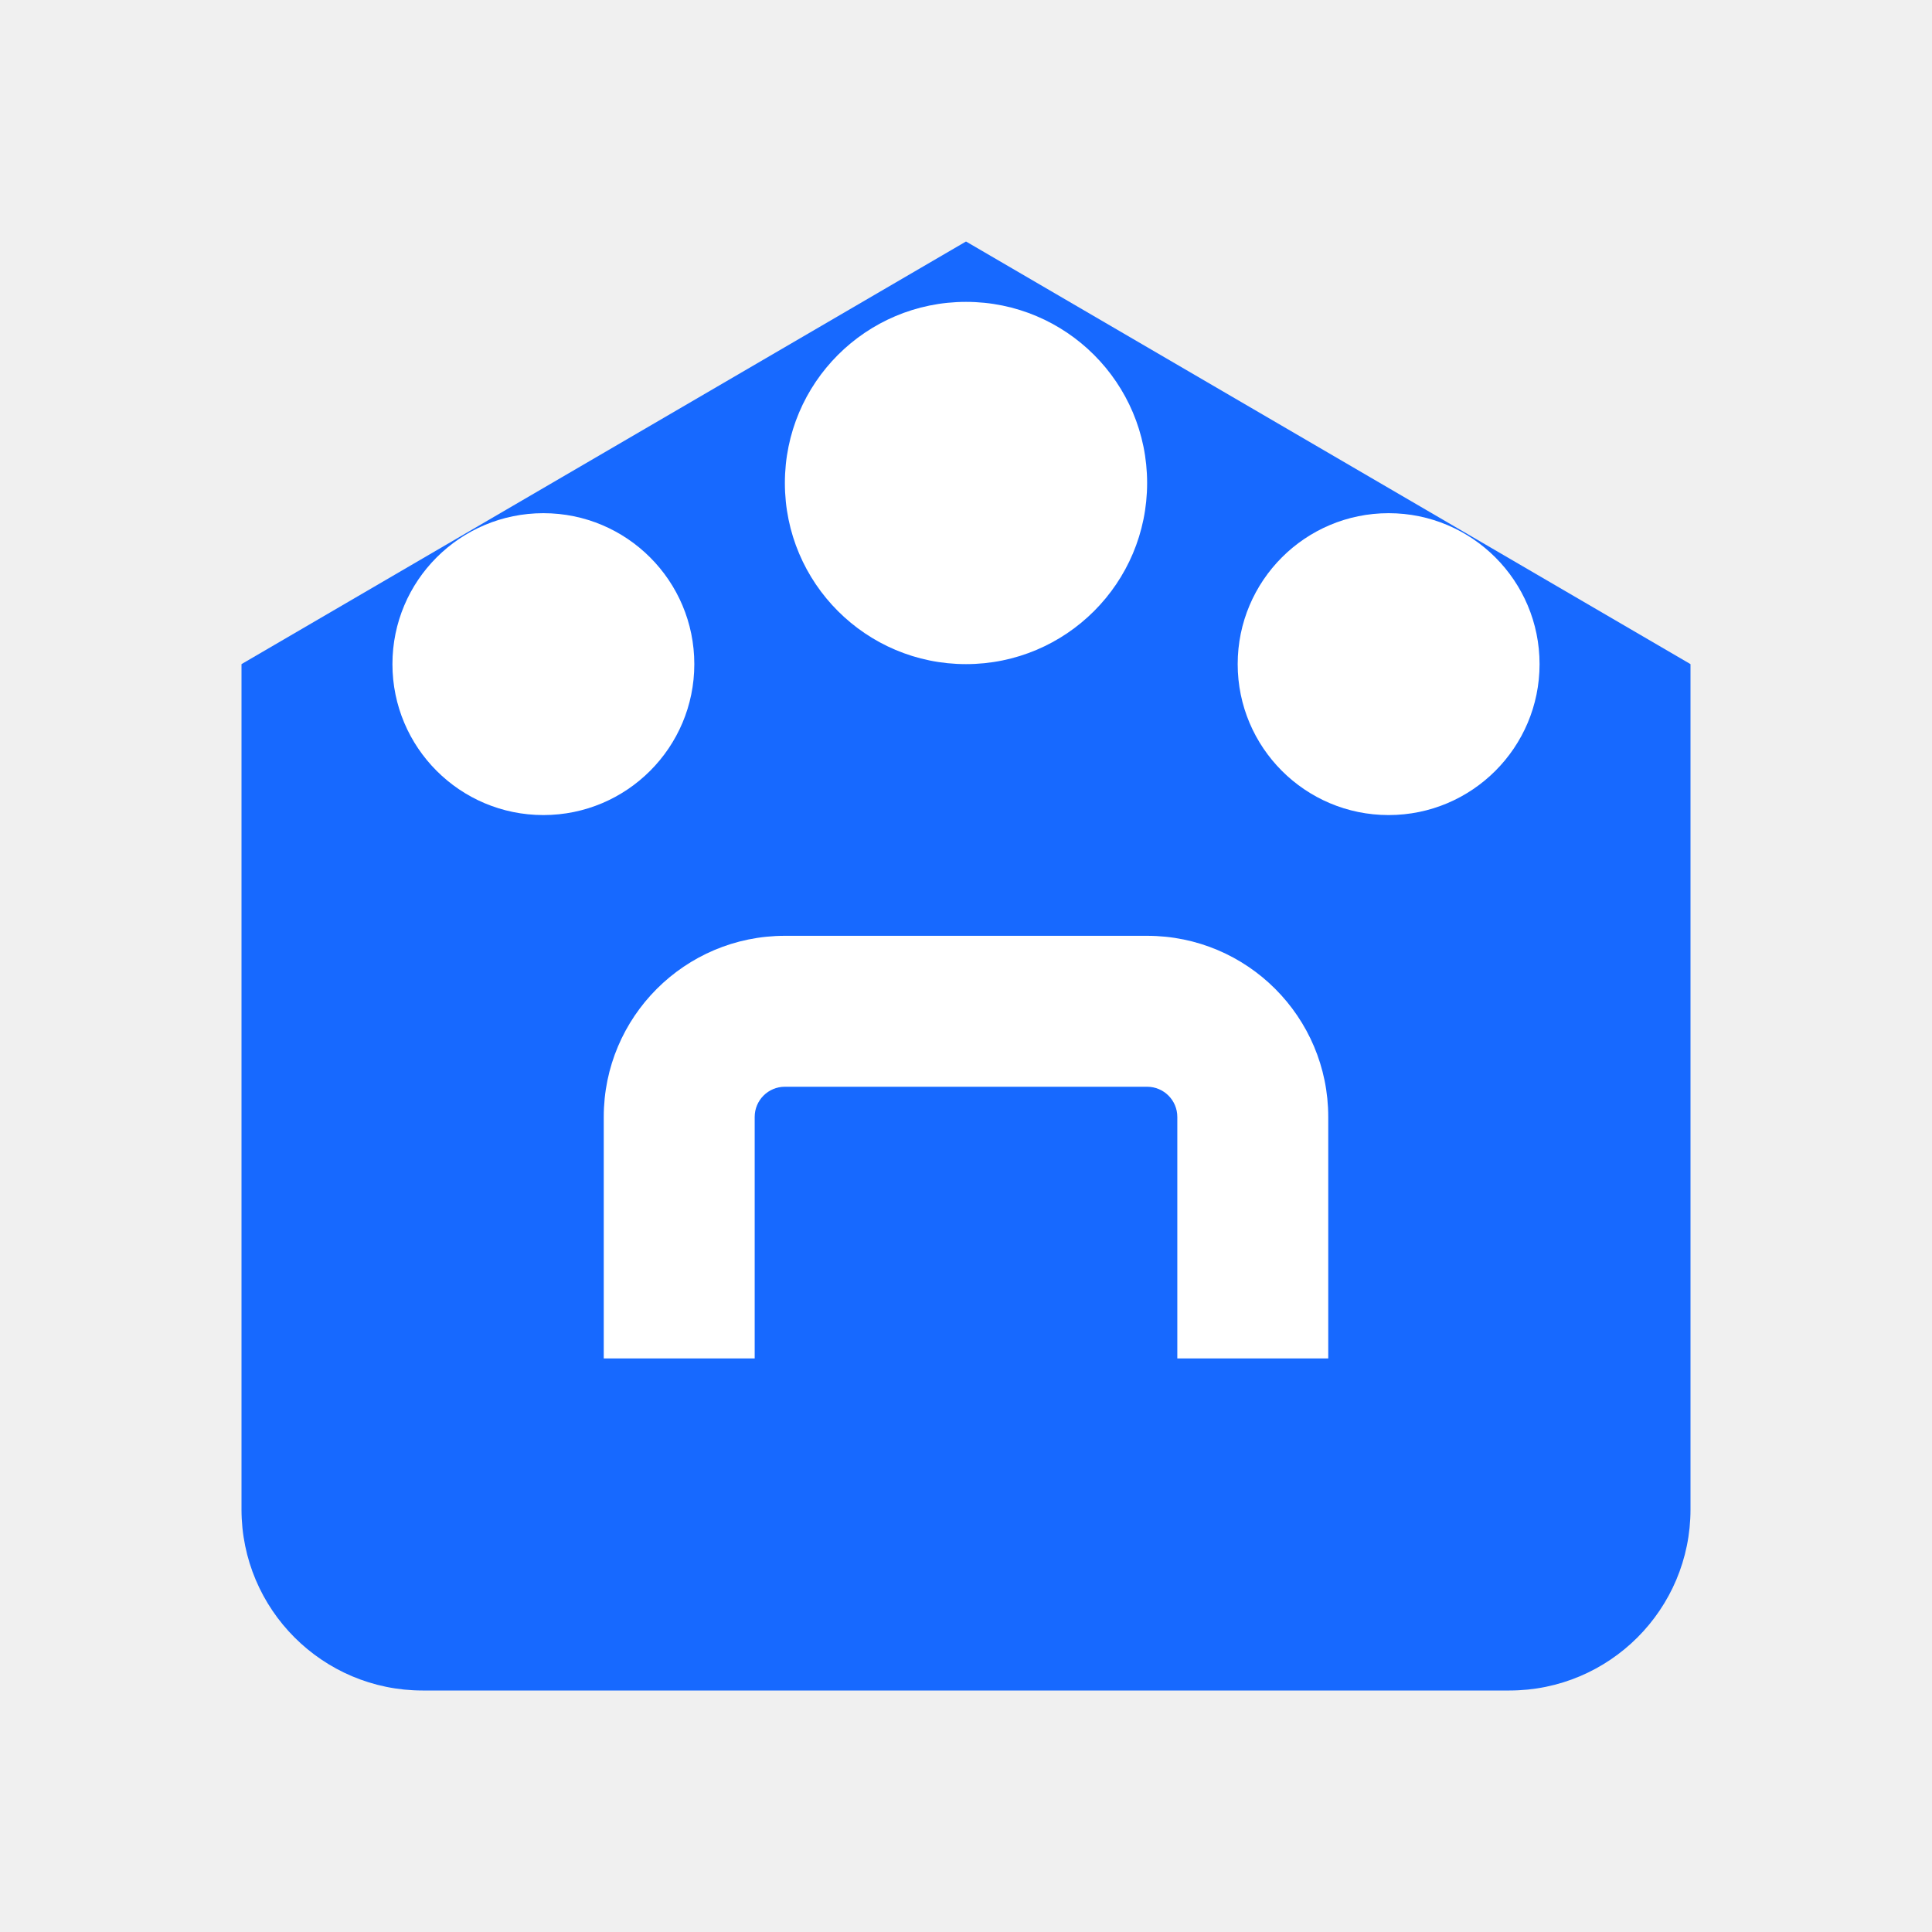
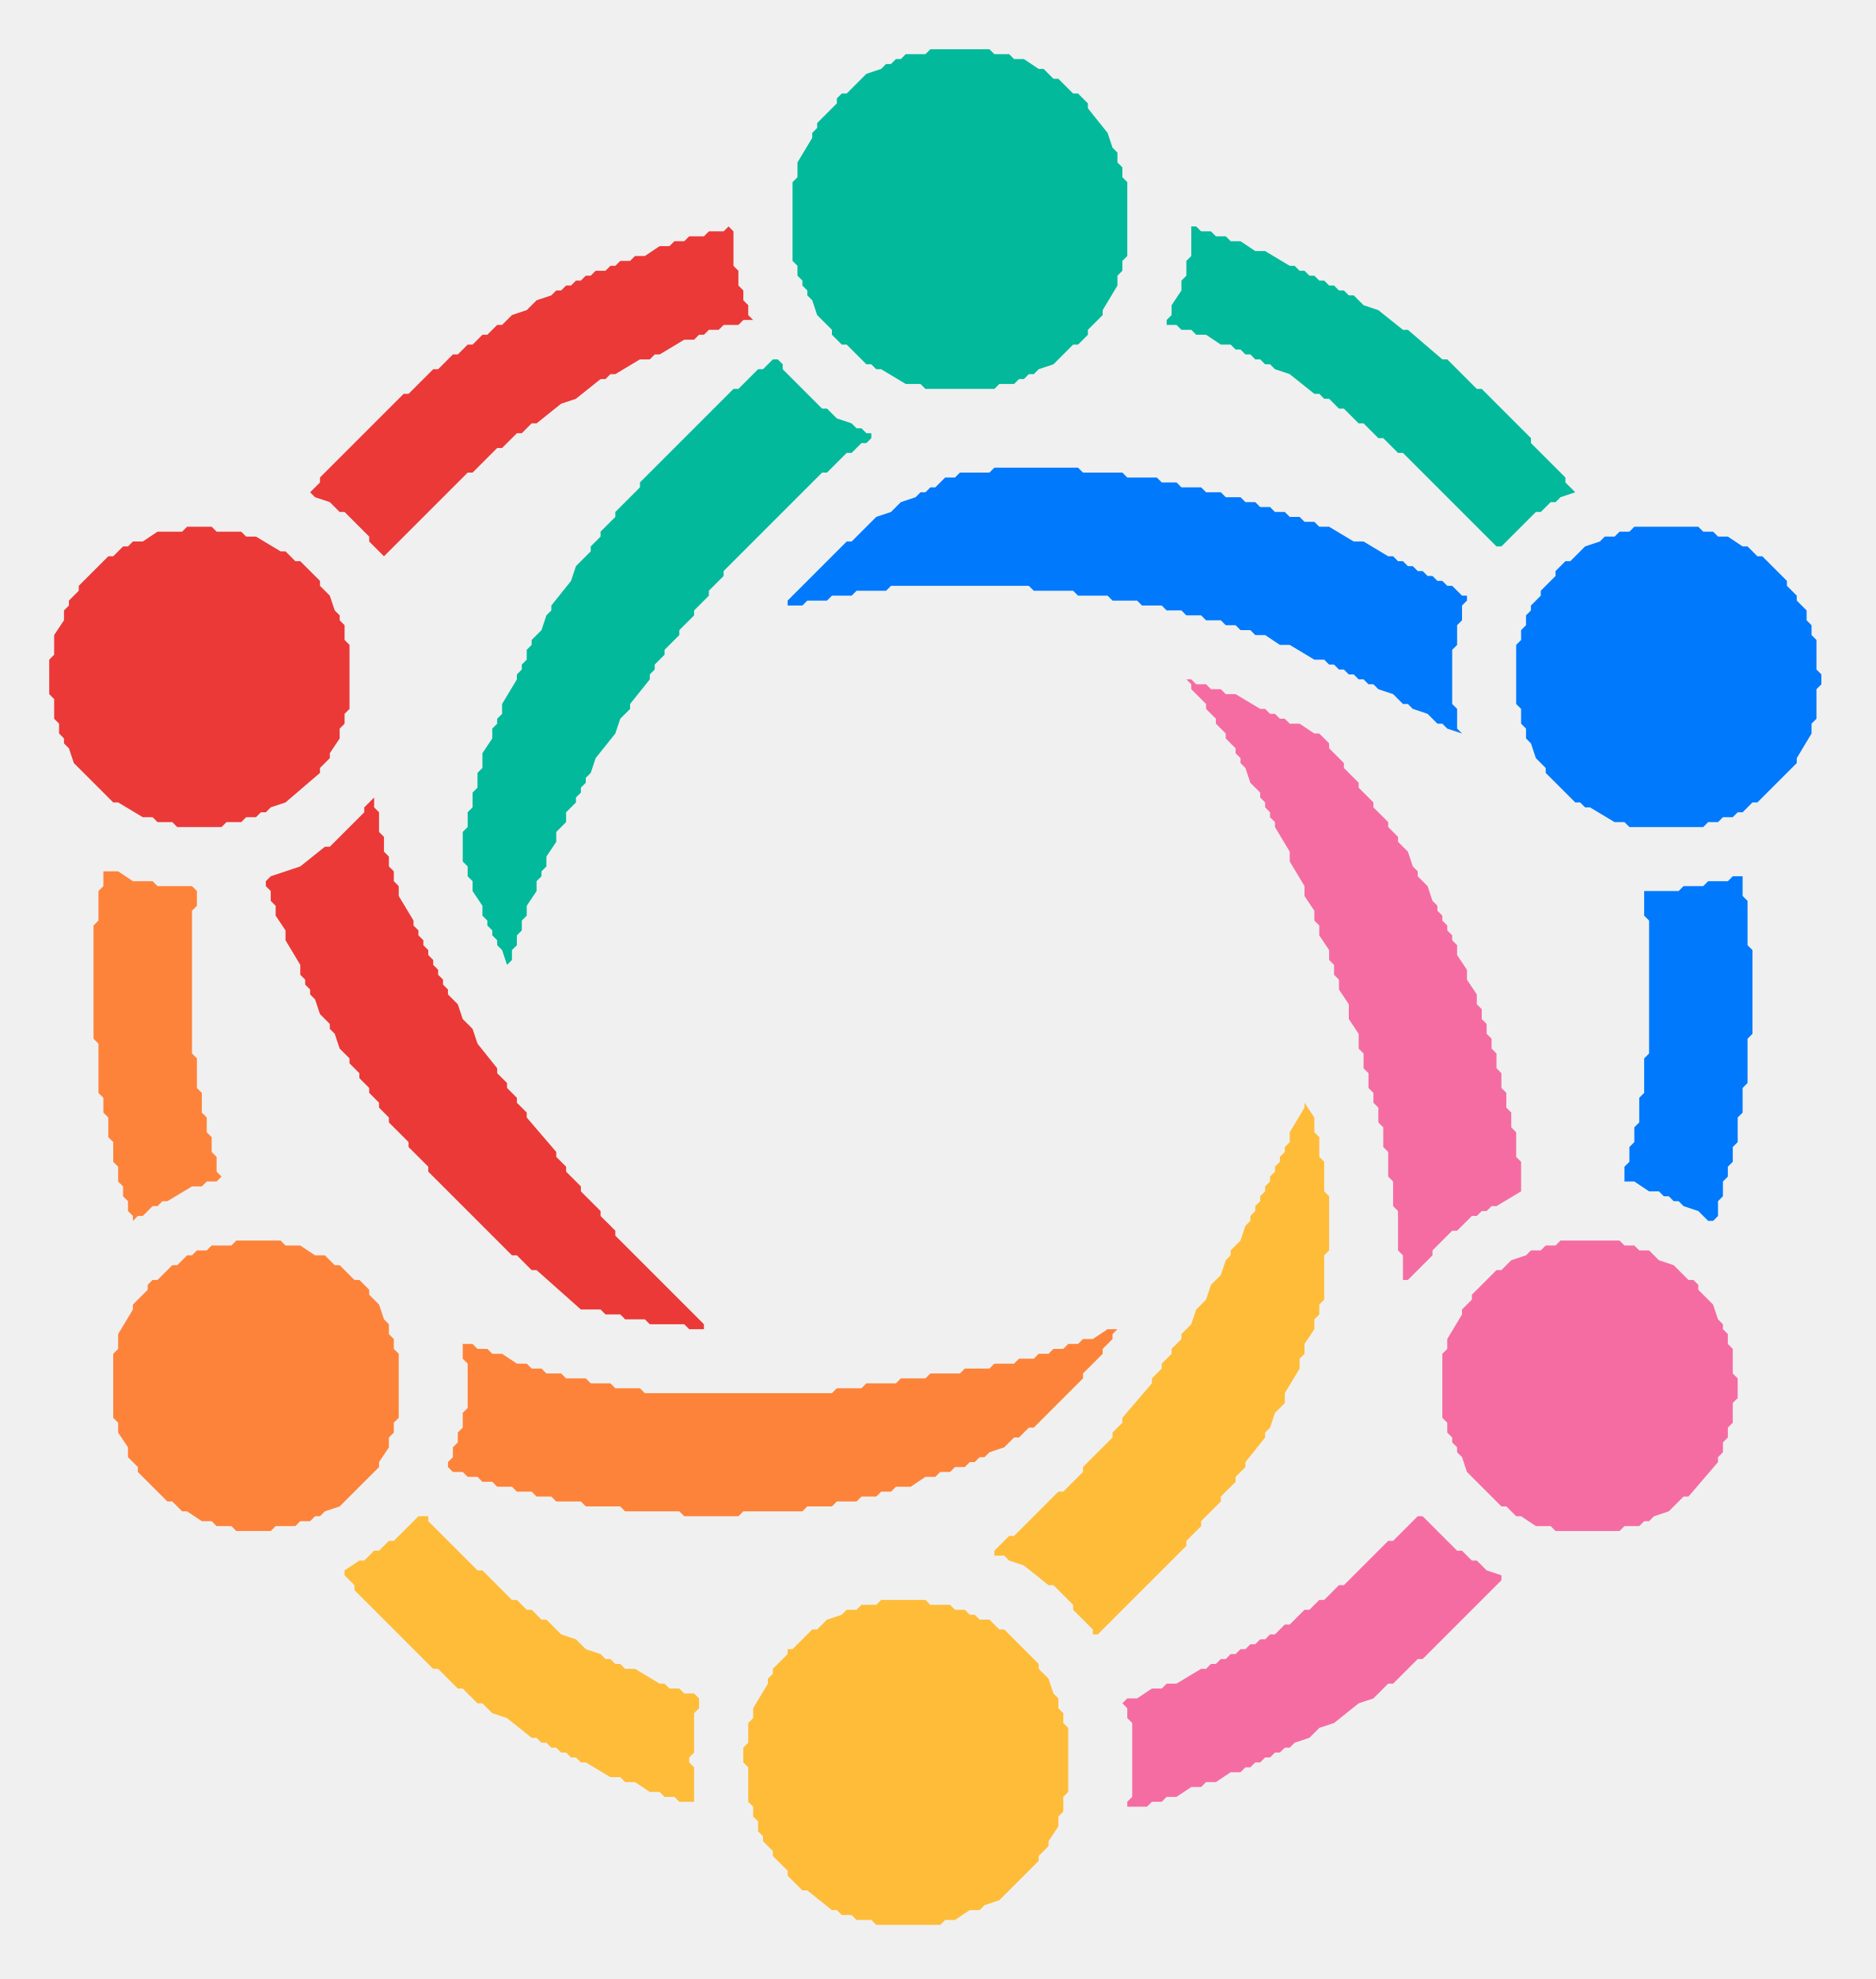
- <svg xmlns="http://www.w3.org/2000/svg" viewBox="0 0 64 64">
-   <path fill="#1769ff" d="M8 22 32 8l24 14v28a6 6 0 0 1-6 6H14a6 6 0 0 1-6-6V22Z" />
-   <path fill="#fff" d="M20 45v-8a6 6 0 0 1 6-6h12a6 6 0 0 1 6 6v8h-5v-8a1 1 0 0 0-1-1H26a1 1 0 0 0-1 1v8Zm12-23a6 6 0 1 1 0-12 6 6 0 0 1 0 12Zm-14 5a5 5 0 1 1 0-10 5 5 0 0 1 0 10Zm28 0a5 5 0 1 1 0-10 5 5 0 0 1 0 10Z" />
+ <svg xmlns="http://www.w3.org/2000/svg" width="381" height="402" viewBox="0 0 381 402">
+   <path id="green" d="M 158.00,73.00 L 157.00,73.00 L 155.00,75.00 L 154.00,75.00 L 150.00,79.00 L 149.00,79.00 L 130.00,98.00 L 130.00,99.00 L 125.00,104.00 L 125.00,105.00 L 122.00,108.00 L 122.00,109.00 L 120.00,111.00 L 120.00,112.00 L 117.00,115.00 L 116.00,118.00 L 112.00,123.00 L 112.00,124.00 L 111.00,125.00 L 110.00,128.00 L 108.00,130.00 L 108.00,131.00 L 107.00,132.00 L 107.00,134.00 L 106.00,135.00 L 106.00,136.00 L 105.00,137.00 L 105.00,138.00 L 102.00,143.00 L 102.00,145.00 L 101.00,146.00 L 101.00,147.00 L 100.00,148.00 L 100.00,150.00 L 98.00,153.00 L 98.00,156.00 L 97.00,157.00 L 97.00,160.00 L 96.00,161.00 L 96.00,164.00 L 95.00,165.00 L 95.00,168.00 L 94.00,169.00 L 94.00,175.00 L 95.00,176.00 L 95.00,178.00 L 96.00,179.00 L 96.00,181.00 L 98.00,184.00 L 98.00,186.00 L 99.00,187.00 L 99.00,188.00 L 100.00,189.00 L 100.00,190.00 L 101.00,191.00 L 101.00,192.00 L 102.00,193.00 L 103.00,196.00 L 104.00,195.00 L 104.00,193.00 L 105.00,192.00 L 105.00,190.00 L 106.00,189.00 L 106.00,187.00 L 107.00,186.00 L 107.00,184.00 L 109.00,181.00 L 109.00,179.00 L 110.00,178.00 L 110.00,177.00 L 111.00,176.00 L 111.00,174.00 L 113.00,171.00 L 113.00,169.00 L 115.00,167.00 L 115.00,165.00 L 117.00,163.00 L 117.00,162.00 L 118.00,161.00 L 118.00,160.00 L 119.00,159.00 L 119.00,158.00 L 120.00,157.00 L 121.00,154.00 L 125.00,149.00 L 126.00,146.00 L 128.00,144.00 L 128.00,143.00 L 132.00,138.00 L 132.00,137.00 L 133.00,136.00 L 133.00,135.00 L 135.00,133.00 L 135.00,132.00 L 138.00,129.00 L 138.00,128.00 L 141.00,125.00 L 141.00,124.00 L 144.00,121.00 L 144.00,120.00 L 147.00,117.00 L 147.00,116.00 L 167.00,96.00 L 168.00,96.00 L 172.00,92.00 L 173.00,92.00 L 175.00,90.00 L 176.00,90.00 L 177.00,89.00 L 177.00,88.00 L 176.00,88.00 L 175.00,87.00 L 174.00,87.00 L 173.00,86.00 L 170.00,85.00 L 168.00,83.00 L 167.00,83.00 L 159.00,75.00 L 159.00,74.00 Z M 242.00,46.00 L 242.00,52.00 L 241.00,53.00 L 241.00,56.00 L 240.00,57.00 L 240.00,59.00 L 238.00,62.00 L 238.00,64.00 L 237.00,65.00 L 237.00,66.00 L 239.00,66.00 L 240.00,67.00 L 242.00,67.00 L 243.00,68.00 L 245.00,68.00 L 248.00,70.00 L 250.00,70.00 L 251.00,71.00 L 252.00,71.00 L 253.00,72.00 L 254.00,72.00 L 255.00,73.00 L 256.00,73.00 L 257.00,74.00 L 258.00,74.00 L 259.00,75.00 L 262.00,76.00 L 267.00,80.00 L 268.00,80.00 L 269.00,81.00 L 270.00,81.00 L 272.00,83.00 L 273.00,83.00 L 276.00,86.00 L 277.00,86.00 L 280.00,89.00 L 281.00,89.00 L 284.00,92.00 L 285.00,92.00 L 304.00,111.00 L 305.00,111.00 L 312.00,104.00 L 313.00,104.00 L 315.00,102.00 L 316.00,102.00 L 317.00,101.00 L 320.00,100.00 L 318.00,98.00 L 318.00,97.00 L 311.00,90.00 L 311.00,89.00 L 301.00,79.00 L 300.00,79.00 L 294.00,73.00 L 293.00,73.00 L 286.00,67.00 L 285.00,67.00 L 280.00,63.00 L 277.00,62.00 L 275.00,60.00 L 274.00,60.00 L 273.00,59.00 L 272.00,59.00 L 271.00,58.00 L 270.00,58.00 L 269.00,57.00 L 268.00,57.00 L 267.00,56.00 L 266.00,56.00 L 265.00,55.00 L 264.00,55.00 L 263.00,54.00 L 262.00,54.00 L 257.00,51.00 L 255.00,51.00 L 252.00,49.00 L 250.00,49.00 L 249.00,48.00 L 247.00,48.00 L 246.00,47.00 L 244.00,47.00 L 243.00,46.00 Z M 184.00,11.00 L 183.00,12.00 L 182.00,12.00 L 181.00,13.00 L 180.00,13.00 L 179.00,14.00 L 176.00,15.00 L 172.00,19.00 L 171.00,19.00 L 170.00,20.00 L 170.00,21.00 L 166.00,25.00 L 166.00,26.00 L 165.00,27.00 L 165.00,28.00 L 162.00,33.00 L 162.00,36.00 L 161.00,37.00 L 161.00,53.00 L 162.00,54.00 L 162.00,56.00 L 163.00,57.00 L 163.00,58.00 L 164.00,59.00 L 164.00,60.00 L 165.00,61.00 L 166.00,64.00 L 169.00,67.00 L 169.00,68.00 L 171.00,70.00 L 172.00,70.00 L 176.00,74.00 L 177.00,74.00 L 178.00,75.00 L 179.00,75.00 L 184.00,78.00 L 187.00,78.00 L 188.00,79.00 L 202.00,79.00 L 203.00,78.00 L 206.00,78.00 L 207.00,77.00 L 208.00,77.00 L 209.00,76.00 L 210.00,76.00 L 211.00,75.00 L 214.00,74.00 L 218.00,70.00 L 219.00,70.00 L 221.00,68.00 L 221.00,67.00 L 224.00,64.00 L 224.00,63.00 L 227.00,58.00 L 227.00,56.00 L 228.00,55.00 L 228.00,53.00 L 229.00,52.00 L 229.00,37.00 L 228.00,36.00 L 228.00,34.00 L 227.00,33.00 L 227.00,31.00 L 226.00,30.00 L 225.00,27.00 L 221.00,22.00 L 221.00,21.00 L 219.00,19.00 L 218.00,19.00 L 215.00,16.00 L 214.00,16.00 L 212.00,14.00 L 211.00,14.00 L 208.00,12.00 L 206.00,12.00 L 205.00,11.00 L 202.00,11.00 L 201.00,10.00 L 189.00,10.00 L 188.00,11.00 Z" fill="#02BA9B" fill-rule="evenodd" />
+   <path id="blue" d="M 354.00,178.00 L 352.00,178.00 L 351.00,179.00 L 347.00,179.00 L 346.00,180.00 L 342.00,180.00 L 341.00,181.00 L 334.00,181.00 L 334.00,186.00 L 335.00,187.00 L 335.00,214.00 L 334.00,215.00 L 334.00,222.00 L 333.00,223.00 L 333.00,228.00 L 332.00,229.00 L 332.00,232.00 L 331.00,233.00 L 331.00,236.00 L 330.00,237.00 L 330.00,240.00 L 332.00,240.00 L 335.00,242.00 L 337.00,242.00 L 338.00,243.00 L 339.00,243.00 L 340.00,244.00 L 341.00,244.00 L 342.00,245.00 L 345.00,246.00 L 347.00,248.00 L 348.00,248.00 L 349.00,247.00 L 349.00,244.00 L 350.00,243.00 L 350.00,240.00 L 351.00,239.00 L 351.00,237.00 L 352.00,236.00 L 352.00,233.00 L 353.00,232.00 L 353.00,227.00 L 354.00,226.00 L 354.00,221.00 L 355.00,220.00 L 355.00,211.00 L 356.00,210.00 L 356.00,193.00 L 355.00,192.00 L 355.00,183.00 L 354.00,182.00 Z M 332.00,107.00 L 331.00,108.00 L 329.00,108.00 L 328.00,109.00 L 326.00,109.00 L 325.00,110.00 L 322.00,111.00 L 319.00,114.00 L 318.00,114.00 L 316.00,116.00 L 316.00,117.00 L 313.00,120.00 L 313.00,121.00 L 311.00,123.00 L 311.00,124.00 L 310.00,125.00 L 310.00,127.00 L 309.00,128.00 L 309.00,130.00 L 308.00,131.00 L 308.00,143.00 L 309.00,144.00 L 309.00,147.00 L 310.00,148.00 L 310.00,150.00 L 311.00,151.00 L 312.00,154.00 L 314.00,156.00 L 314.00,157.00 L 320.00,163.00 L 321.00,163.00 L 322.00,164.00 L 323.00,164.00 L 328.00,167.00 L 330.00,167.00 L 331.00,168.00 L 346.00,168.00 L 347.00,167.00 L 349.00,167.00 L 350.00,166.00 L 352.00,166.00 L 353.00,165.00 L 354.00,165.00 L 356.00,163.00 L 357.00,163.00 L 365.00,155.00 L 365.00,154.00 L 368.00,149.00 L 368.00,147.00 L 369.00,146.00 L 369.00,140.00 L 370.00,139.00 L 370.00,137.00 L 369.00,136.00 L 369.00,130.00 L 368.00,129.00 L 368.00,127.00 L 367.00,126.00 L 367.00,124.00 L 365.00,122.00 L 365.00,121.00 L 363.00,119.00 L 363.00,118.00 L 358.00,113.00 L 357.00,113.00 L 355.00,111.00 L 354.00,111.00 L 351.00,109.00 L 349.00,109.00 L 348.00,108.00 L 346.00,108.00 L 345.00,107.00 Z M 160.00,122.00 L 160.00,123.00 L 163.00,123.00 L 164.00,122.00 L 168.00,122.00 L 169.00,121.00 L 173.00,121.00 L 174.00,120.00 L 180.00,120.00 L 181.00,119.00 L 209.00,119.00 L 210.00,120.00 L 218.00,120.00 L 219.00,121.00 L 225.00,121.00 L 226.00,122.00 L 231.00,122.00 L 232.00,123.00 L 236.00,123.00 L 237.00,124.00 L 240.00,124.00 L 241.00,125.00 L 244.00,125.00 L 245.00,126.00 L 248.00,126.00 L 249.00,127.00 L 251.00,127.00 L 252.00,128.00 L 254.00,128.00 L 255.00,129.00 L 257.00,129.00 L 260.00,131.00 L 262.00,131.00 L 267.00,134.00 L 269.00,134.00 L 270.00,135.00 L 271.00,135.00 L 272.00,136.00 L 273.00,136.00 L 274.00,137.00 L 275.00,137.00 L 276.00,138.00 L 277.00,138.00 L 278.00,139.00 L 279.00,139.00 L 280.00,140.00 L 283.00,141.00 L 285.00,143.00 L 286.00,143.00 L 287.00,144.00 L 290.00,145.00 L 292.00,147.00 L 293.00,147.00 L 294.00,148.00 L 297.00,149.00 L 296.00,148.00 L 296.00,144.00 L 295.00,143.00 L 295.00,132.00 L 296.00,131.00 L 296.00,127.00 L 297.00,126.00 L 297.00,123.00 L 298.00,122.00 L 298.00,121.00 L 297.00,121.00 L 295.00,119.00 L 294.00,119.00 L 293.00,118.00 L 292.00,118.00 L 291.00,117.00 L 290.00,117.00 L 289.00,116.00 L 288.00,116.00 L 287.00,115.00 L 286.00,115.00 L 285.00,114.00 L 284.00,114.00 L 283.00,113.00 L 282.00,113.00 L 277.00,110.00 L 275.00,110.00 L 270.00,107.00 L 268.00,107.00 L 267.00,106.00 L 265.00,106.00 L 264.00,105.00 L 262.00,105.00 L 261.00,104.00 L 259.00,104.00 L 258.00,103.00 L 256.00,103.00 L 255.00,102.00 L 253.00,102.00 L 252.00,101.00 L 249.00,101.00 L 248.00,100.00 L 245.00,100.00 L 244.00,99.00 L 240.00,99.00 L 239.00,98.00 L 236.00,98.00 L 235.00,97.00 L 229.00,97.00 L 228.00,96.00 L 220.00,96.00 L 219.00,95.00 L 202.00,95.00 L 201.00,96.00 L 195.00,96.00 L 194.00,97.00 L 192.00,97.00 L 190.00,99.00 L 189.00,99.00 L 188.00,100.00 L 187.00,100.00 L 186.00,101.00 L 183.00,102.00 L 181.00,104.00 L 178.00,105.00 L 173.00,110.00 L 172.00,110.00 Z" fill="#0179FC" fill-rule="evenodd" />
+   <path id="pink" d="M 305.00,320.00 L 302.00,319.00 L 300.00,317.00 L 299.00,317.00 L 297.00,315.00 L 296.00,315.00 L 289.00,308.00 L 288.00,308.00 L 283.00,313.00 L 282.00,313.00 L 273.00,322.00 L 272.00,322.00 L 269.00,325.00 L 268.00,325.00 L 266.00,327.00 L 265.00,327.00 L 262.00,330.00 L 261.00,330.00 L 259.00,332.00 L 258.00,332.00 L 257.00,333.00 L 256.00,333.00 L 255.00,334.00 L 254.00,334.00 L 253.00,335.00 L 252.00,335.00 L 251.00,336.00 L 250.00,336.00 L 249.00,337.00 L 248.00,337.00 L 247.00,338.00 L 246.00,338.00 L 245.00,339.00 L 244.00,339.00 L 239.00,342.00 L 237.00,342.00 L 236.00,343.00 L 234.00,343.00 L 231.00,345.00 L 229.00,345.00 L 228.00,346.00 L 229.00,347.00 L 229.00,349.00 L 230.00,350.00 L 230.00,365.00 L 229.00,366.00 L 229.00,367.00 L 233.00,367.00 L 234.00,366.00 L 236.00,366.00 L 237.00,365.00 L 239.00,365.00 L 242.00,363.00 L 244.00,363.00 L 245.00,362.00 L 247.00,362.00 L 250.00,360.00 L 252.00,360.00 L 253.00,359.00 L 254.00,359.00 L 255.00,358.00 L 256.00,358.00 L 257.00,357.00 L 258.00,357.00 L 259.00,356.00 L 260.00,356.00 L 261.00,355.00 L 262.00,355.00 L 263.00,354.00 L 266.00,353.00 L 268.00,351.00 L 271.00,350.00 L 276.00,346.00 L 279.00,345.00 L 282.00,342.00 L 283.00,342.00 L 288.00,337.00 L 289.00,337.00 L 305.00,321.00 Z M 317.00,252.00 L 316.00,253.00 L 314.00,253.00 L 313.00,254.00 L 311.00,254.00 L 310.00,255.00 L 307.00,256.00 L 305.00,258.00 L 304.00,258.00 L 299.00,263.00 L 299.00,264.00 L 297.00,266.00 L 297.00,267.00 L 294.00,272.00 L 294.00,274.00 L 293.00,275.00 L 293.00,288.00 L 294.00,289.00 L 294.00,291.00 L 295.00,292.00 L 295.00,293.00 L 296.00,294.00 L 296.00,295.00 L 297.00,296.00 L 298.00,299.00 L 305.00,306.00 L 306.00,306.00 L 308.00,308.00 L 309.00,308.00 L 312.00,310.00 L 315.00,310.00 L 316.00,311.00 L 329.00,311.00 L 330.00,310.00 L 333.00,310.00 L 334.00,309.00 L 335.00,309.00 L 336.00,308.00 L 339.00,307.00 L 342.00,304.00 L 343.00,304.00 L 349.00,297.00 L 349.00,296.00 L 350.00,295.00 L 350.00,293.00 L 351.00,292.00 L 351.00,290.00 L 352.00,289.00 L 352.00,285.00 L 353.00,284.00 L 353.00,280.00 L 352.00,279.00 L 352.00,274.00 L 351.00,273.00 L 351.00,271.00 L 350.00,270.00 L 350.00,269.00 L 349.00,268.00 L 348.00,265.00 L 345.00,262.00 L 345.00,261.00 L 344.00,260.00 L 343.00,260.00 L 340.00,257.00 L 337.00,256.00 L 335.00,254.00 L 333.00,254.00 L 332.00,253.00 L 330.00,253.00 L 329.00,252.00 Z M 241.00,138.00 L 242.00,139.00 L 242.00,140.00 L 245.00,143.00 L 245.00,144.00 L 247.00,146.00 L 247.00,147.00 L 249.00,149.00 L 249.00,150.00 L 251.00,152.00 L 251.00,153.00 L 252.00,154.00 L 252.00,155.00 L 253.00,156.00 L 254.00,159.00 L 256.00,161.00 L 256.00,162.00 L 257.00,163.00 L 257.00,164.00 L 258.00,165.00 L 258.00,166.00 L 259.00,167.00 L 259.00,168.00 L 262.00,173.00 L 262.00,175.00 L 265.00,180.00 L 265.00,182.00 L 267.00,185.00 L 267.00,187.00 L 268.00,188.00 L 268.00,190.00 L 270.00,193.00 L 270.00,195.00 L 271.00,196.00 L 271.00,198.00 L 272.00,199.00 L 272.00,201.00 L 274.00,204.00 L 274.00,207.00 L 276.00,210.00 L 276.00,213.00 L 277.00,214.00 L 277.00,217.00 L 278.00,218.00 L 278.00,221.00 L 279.00,222.00 L 279.00,224.00 L 280.00,225.00 L 280.00,228.00 L 281.00,229.00 L 281.00,233.00 L 282.00,234.00 L 282.00,239.00 L 283.00,240.00 L 283.00,245.00 L 284.00,246.00 L 284.00,254.00 L 285.00,255.00 L 285.00,260.00 L 286.00,260.00 L 291.00,255.00 L 291.00,254.00 L 295.00,250.00 L 296.00,250.00 L 299.00,247.00 L 300.00,247.00 L 301.00,246.00 L 302.00,246.00 L 303.00,245.00 L 304.00,245.00 L 309.00,242.00 L 309.00,236.00 L 308.00,235.00 L 308.00,230.00 L 307.00,229.00 L 307.00,226.00 L 306.00,225.00 L 306.00,222.00 L 305.00,221.00 L 305.00,218.00 L 304.00,217.00 L 304.00,214.00 L 303.00,213.00 L 303.00,211.00 L 302.00,210.00 L 302.00,208.00 L 301.00,207.00 L 301.00,205.00 L 300.00,204.00 L 300.00,202.00 L 298.00,199.00 L 298.00,197.00 L 296.00,194.00 L 296.00,192.00 L 295.00,191.00 L 295.00,190.00 L 294.00,189.00 L 294.00,188.00 L 293.00,187.00 L 293.00,186.00 L 292.00,185.00 L 292.00,184.00 L 291.00,183.00 L 290.00,180.00 L 288.00,178.00 L 288.00,177.00 L 287.00,176.00 L 286.00,173.00 L 284.00,171.00 L 284.00,170.00 L 282.00,168.00 L 282.00,167.00 L 279.00,164.00 L 279.00,163.00 L 276.00,160.00 L 276.00,159.00 L 273.00,156.00 L 273.00,155.00 L 270.00,152.00 L 270.00,151.00 L 268.00,149.00 L 267.00,149.00 L 264.00,147.00 L 262.00,147.00 L 261.00,146.00 L 260.00,146.00 L 259.00,145.00 L 258.00,145.00 L 257.00,144.00 L 256.00,144.00 L 251.00,141.00 L 249.00,141.00 L 248.00,140.00 L 246.00,140.00 L 245.00,139.00 L 243.00,139.00 L 242.00,138.00 Z" fill="#F56CA3" fill-rule="evenodd" />
+   <path id="yellow" d="M 179.00,325.00 L 178.00,326.00 L 175.00,326.00 L 174.00,327.00 L 172.00,327.00 L 171.00,328.00 L 168.00,329.00 L 166.00,331.00 L 165.00,331.00 L 161.00,335.00 L 160.00,335.00 L 160.00,336.00 L 157.00,339.00 L 157.00,340.00 L 156.00,341.00 L 156.00,342.00 L 153.00,347.00 L 153.00,349.00 L 152.00,350.00 L 152.00,354.00 L 151.00,355.00 L 151.00,358.00 L 152.00,359.00 L 152.00,366.00 L 153.00,367.00 L 153.00,369.00 L 154.00,370.00 L 154.00,372.00 L 155.00,373.00 L 155.00,374.00 L 157.00,376.00 L 157.00,377.00 L 160.00,380.00 L 160.00,381.00 L 163.00,384.00 L 164.00,384.00 L 169.00,388.00 L 170.00,388.00 L 171.00,389.00 L 173.00,389.00 L 174.00,390.00 L 177.00,390.00 L 178.00,391.00 L 191.00,391.00 L 192.00,390.00 L 194.00,390.00 L 197.00,388.00 L 199.00,388.00 L 200.00,387.00 L 203.00,386.00 L 211.00,378.00 L 211.00,377.00 L 213.00,375.00 L 213.00,374.00 L 215.00,371.00 L 215.00,369.00 L 216.00,368.00 L 216.00,365.00 L 217.00,364.00 L 217.00,351.00 L 216.00,350.00 L 216.00,348.00 L 215.00,347.00 L 215.00,345.00 L 214.00,344.00 L 213.00,341.00 L 211.00,339.00 L 211.00,338.00 L 204.00,331.00 L 203.00,331.00 L 201.00,329.00 L 199.00,329.00 L 198.00,328.00 L 197.00,328.00 L 196.00,327.00 L 194.00,327.00 L 193.00,326.00 L 189.00,326.00 L 188.00,325.00 Z M 70.00,319.00 L 70.00,320.00 L 72.00,322.00 L 72.00,323.00 L 88.00,339.00 L 89.00,339.00 L 93.00,343.00 L 94.00,343.00 L 97.00,346.00 L 98.00,346.00 L 100.00,348.00 L 103.00,349.00 L 108.00,353.00 L 109.00,353.00 L 110.00,354.00 L 111.00,354.00 L 112.00,355.00 L 113.00,355.00 L 114.00,356.00 L 115.00,356.00 L 116.00,357.00 L 117.00,357.00 L 118.00,358.00 L 119.00,358.00 L 124.00,361.00 L 126.00,361.00 L 127.00,362.00 L 129.00,362.00 L 132.00,364.00 L 134.00,364.00 L 135.00,365.00 L 137.00,365.00 L 138.00,366.00 L 141.00,366.00 L 141.00,359.00 L 140.00,358.00 L 140.00,357.00 L 141.00,356.00 L 141.00,348.00 L 142.00,347.00 L 142.00,345.00 L 141.00,344.00 L 139.00,344.00 L 138.00,343.00 L 136.00,343.00 L 135.00,342.00 L 134.00,342.00 L 129.00,339.00 L 127.00,339.00 L 126.00,338.00 L 125.00,338.00 L 124.00,337.00 L 123.00,337.00 L 122.00,336.00 L 119.00,335.00 L 117.00,333.00 L 114.00,332.00 L 111.00,329.00 L 110.00,329.00 L 108.00,327.00 L 107.00,327.00 L 105.00,325.00 L 104.00,325.00 L 98.00,319.00 L 97.00,319.00 L 87.00,309.00 L 87.00,308.00 L 85.00,308.00 L 80.00,313.00 L 79.00,313.00 L 77.00,315.00 L 76.00,315.00 L 74.00,317.00 L 73.00,317.00 Z M 265.00,224.00 L 265.00,225.00 L 262.00,230.00 L 262.00,232.00 L 261.00,233.00 L 261.00,234.00 L 260.00,235.00 L 260.00,236.00 L 259.00,237.00 L 259.00,238.00 L 258.00,239.00 L 258.00,240.00 L 257.00,241.00 L 257.00,242.00 L 256.00,243.00 L 256.00,244.00 L 255.00,245.00 L 255.00,246.00 L 254.00,247.00 L 254.00,248.00 L 253.00,249.00 L 252.00,252.00 L 250.00,254.00 L 250.00,255.00 L 249.00,256.00 L 248.00,259.00 L 246.00,261.00 L 245.00,264.00 L 243.00,266.00 L 242.00,269.00 L 240.00,271.00 L 240.00,272.00 L 238.00,274.00 L 238.00,275.00 L 236.00,277.00 L 236.00,278.00 L 234.00,280.00 L 234.00,281.00 L 228.00,288.00 L 228.00,289.00 L 226.00,291.00 L 226.00,292.00 L 220.00,298.00 L 220.00,299.00 L 216.00,303.00 L 215.00,303.00 L 206.00,312.00 L 205.00,312.00 L 202.00,315.00 L 202.00,316.00 L 204.00,316.00 L 205.00,317.00 L 208.00,318.00 L 213.00,322.00 L 214.00,322.00 L 218.00,326.00 L 218.00,327.00 L 222.00,331.00 L 222.00,332.00 L 223.00,332.00 L 241.00,314.00 L 241.00,313.00 L 244.00,310.00 L 244.00,309.00 L 248.00,305.00 L 248.00,304.00 L 251.00,301.00 L 251.00,300.00 L 253.00,298.00 L 253.00,297.00 L 257.00,292.00 L 257.00,291.00 L 258.00,290.00 L 259.00,287.00 L 261.00,285.00 L 261.00,283.00 L 264.00,278.00 L 264.00,276.00 L 265.00,275.00 L 265.00,273.00 L 267.00,270.00 L 267.00,268.00 L 268.00,267.00 L 268.00,265.00 L 269.00,264.00 L 269.00,255.00 L 270.00,254.00 L 270.00,243.00 L 269.00,242.00 L 269.00,236.00 L 268.00,235.00 L 268.00,231.00 L 267.00,230.00 L 267.00,227.00 Z" fill="#FEBC39" fill-rule="evenodd" />
+   <path id="orange" d="M 227.00,270.00 L 225.00,270.00 L 222.00,272.00 L 220.00,272.00 L 219.00,273.00 L 217.00,273.00 L 216.00,274.00 L 214.00,274.00 L 213.00,275.00 L 211.00,275.00 L 210.00,276.00 L 207.00,276.00 L 206.00,277.00 L 202.00,277.00 L 201.00,278.00 L 196.00,278.00 L 195.00,279.00 L 189.00,279.00 L 188.00,280.00 L 183.00,280.00 L 182.00,281.00 L 176.00,281.00 L 175.00,282.00 L 170.00,282.00 L 169.00,283.00 L 131.00,283.00 L 130.00,282.00 L 125.00,282.00 L 124.00,281.00 L 120.00,281.00 L 119.00,280.00 L 115.00,280.00 L 114.00,279.00 L 111.00,279.00 L 110.00,278.00 L 108.00,278.00 L 107.00,277.00 L 105.00,277.00 L 102.00,275.00 L 100.00,275.00 L 99.00,274.00 L 97.00,274.00 L 96.00,273.00 L 94.00,273.00 L 94.00,276.00 L 95.00,277.00 L 95.00,286.00 L 94.00,287.00 L 94.00,290.00 L 93.00,291.00 L 93.00,293.00 L 92.00,294.00 L 92.00,296.00 L 91.00,297.00 L 91.00,298.00 L 92.00,299.00 L 94.00,299.00 L 95.00,300.00 L 97.00,300.00 L 98.00,301.00 L 100.00,301.00 L 101.00,302.00 L 104.00,302.00 L 105.00,303.00 L 108.00,303.00 L 109.00,304.00 L 112.00,304.00 L 113.00,305.00 L 118.00,305.00 L 119.00,306.00 L 126.00,306.00 L 127.00,307.00 L 138.00,307.00 L 139.00,308.00 L 150.00,308.00 L 151.00,307.00 L 163.00,307.00 L 164.00,306.00 L 169.00,306.00 L 170.00,305.00 L 174.00,305.00 L 175.00,304.00 L 178.00,304.00 L 179.00,303.00 L 181.00,303.00 L 182.00,302.00 L 185.00,302.00 L 188.00,300.00 L 190.00,300.00 L 191.00,299.00 L 193.00,299.00 L 194.00,298.00 L 196.00,298.00 L 197.00,297.00 L 198.00,297.00 L 199.00,296.00 L 200.00,296.00 L 201.00,295.00 L 204.00,294.00 L 206.00,292.00 L 207.00,292.00 L 209.00,290.00 L 210.00,290.00 L 220.00,280.00 L 220.00,279.00 L 224.00,275.00 L 224.00,274.00 L 226.00,272.00 L 226.00,271.00 Z M 48.00,252.00 L 47.00,253.00 L 43.00,253.00 L 42.00,254.00 L 40.00,254.00 L 39.00,255.00 L 38.00,255.00 L 36.00,257.00 L 35.00,257.00 L 32.00,260.00 L 31.00,260.00 L 30.00,261.00 L 30.00,262.00 L 27.00,265.00 L 27.00,266.00 L 24.00,271.00 L 24.00,274.00 L 23.00,275.00 L 23.00,288.00 L 24.00,289.00 L 24.00,291.00 L 26.00,294.00 L 26.00,296.00 L 28.00,298.00 L 28.00,299.00 L 34.00,305.00 L 35.00,305.00 L 37.00,307.00 L 38.00,307.00 L 41.00,309.00 L 43.00,309.00 L 44.00,310.00 L 47.00,310.00 L 48.00,311.00 L 55.00,311.00 L 56.00,310.00 L 60.00,310.00 L 61.00,309.00 L 63.00,309.00 L 64.00,308.00 L 65.00,308.00 L 66.00,307.00 L 69.00,306.00 L 77.00,298.00 L 77.00,297.00 L 79.00,294.00 L 79.00,292.00 L 80.00,291.00 L 80.00,289.00 L 81.00,288.00 L 81.00,275.00 L 80.00,274.00 L 80.00,272.00 L 79.00,271.00 L 79.00,269.00 L 78.00,268.00 L 77.00,265.00 L 75.00,263.00 L 75.00,262.00 L 73.00,260.00 L 72.00,260.00 L 69.00,257.00 L 68.00,257.00 L 66.00,255.00 L 64.00,255.00 L 61.00,253.00 L 58.00,253.00 L 57.00,252.00 Z M 21.00,177.00 L 21.00,180.00 L 20.00,181.00 L 20.00,187.00 L 19.00,188.00 L 19.00,211.00 L 20.00,212.00 L 20.00,222.00 L 21.00,223.00 L 21.00,226.00 L 22.00,227.00 L 22.00,231.00 L 23.00,232.00 L 23.00,236.00 L 24.00,237.00 L 24.00,240.00 L 25.00,241.00 L 25.00,243.00 L 26.00,244.00 L 26.00,246.00 L 27.00,247.00 L 27.00,248.00 L 28.00,247.00 L 29.00,247.00 L 31.00,245.00 L 32.00,245.00 L 33.00,244.00 L 34.00,244.00 L 39.00,241.00 L 41.00,241.00 L 42.00,240.00 L 44.00,240.00 L 45.00,239.00 L 44.00,238.00 L 44.00,235.00 L 43.00,234.00 L 43.00,231.00 L 42.00,230.00 L 42.00,227.00 L 41.00,226.00 L 41.00,222.00 L 40.00,221.00 L 40.00,215.00 L 39.00,214.00 L 39.00,185.00 L 40.00,184.00 L 40.00,181.00 L 39.00,180.00 L 32.00,180.00 L 31.00,179.00 L 27.00,179.00 L 24.00,177.00 Z" fill="#FE833A" fill-rule="evenodd" />
+   <path id="red" d="M 55.00,178.00 L 54.00,179.00 L 54.00,180.00 L 55.00,181.00 L 55.00,183.00 L 56.00,184.00 L 56.00,186.00 L 58.00,189.00 L 58.00,191.00 L 61.00,196.00 L 61.00,198.00 L 62.00,199.00 L 62.00,200.00 L 63.00,201.00 L 63.00,202.00 L 64.00,203.00 L 65.00,206.00 L 67.00,208.00 L 67.00,209.00 L 68.00,210.00 L 69.00,213.00 L 71.00,215.00 L 71.00,216.00 L 73.00,218.00 L 73.00,219.00 L 75.00,221.00 L 75.00,222.00 L 77.00,224.00 L 77.00,225.00 L 79.00,227.00 L 79.00,228.00 L 83.00,232.00 L 83.00,233.00 L 87.00,237.00 L 87.00,238.00 L 104.00,255.00 L 105.00,255.00 L 108.00,258.00 L 109.00,258.00 L 118.00,266.00 L 122.00,266.00 L 123.00,267.00 L 126.00,267.00 L 127.00,268.00 L 131.00,268.00 L 132.00,269.00 L 139.00,269.00 L 140.00,270.00 L 143.00,270.00 L 143.00,269.00 L 125.00,251.00 L 125.00,250.00 L 122.00,247.00 L 122.00,246.00 L 118.00,242.00 L 118.00,241.00 L 115.00,238.00 L 115.00,237.00 L 113.00,235.00 L 113.00,234.00 L 107.00,227.00 L 107.00,226.00 L 105.00,224.00 L 105.00,223.00 L 103.00,221.00 L 103.00,220.00 L 101.00,218.00 L 101.00,217.00 L 97.00,212.00 L 96.00,209.00 L 94.00,207.00 L 93.00,204.00 L 91.00,202.00 L 91.00,201.00 L 90.00,200.00 L 90.00,199.00 L 89.00,198.00 L 89.00,197.00 L 88.00,196.00 L 88.00,195.00 L 87.00,194.00 L 87.00,193.00 L 86.00,192.00 L 86.00,191.00 L 85.00,190.00 L 85.00,189.00 L 84.00,188.00 L 84.00,187.00 L 81.00,182.00 L 81.00,180.00 L 80.00,179.00 L 80.00,177.00 L 79.00,176.00 L 79.00,174.00 L 78.00,173.00 L 78.00,170.00 L 77.00,169.00 L 77.00,165.00 L 76.00,164.00 L 76.00,162.00 L 74.00,164.00 L 74.00,165.00 L 67.00,172.00 L 66.00,172.00 L 61.00,176.00 Z M 38.00,107.00 L 37.00,108.00 L 32.00,108.00 L 29.00,110.00 L 27.00,110.00 L 26.00,111.00 L 25.00,111.00 L 23.00,113.00 L 22.00,113.00 L 16.00,119.00 L 16.00,120.00 L 14.00,122.00 L 14.00,123.00 L 13.00,124.00 L 13.00,126.00 L 11.00,129.00 L 11.00,133.00 L 10.00,134.00 L 10.00,141.00 L 11.00,142.00 L 11.00,146.00 L 12.00,147.00 L 12.00,149.00 L 13.00,150.00 L 13.00,151.00 L 14.00,152.00 L 15.00,155.00 L 23.00,163.00 L 24.00,163.00 L 29.00,166.00 L 31.00,166.00 L 32.00,167.00 L 35.00,167.00 L 36.00,168.00 L 45.00,168.00 L 46.00,167.00 L 49.00,167.00 L 50.00,166.00 L 52.00,166.00 L 53.00,165.00 L 54.00,165.00 L 55.00,164.00 L 58.00,163.00 L 65.00,157.00 L 65.00,156.00 L 67.00,154.00 L 67.00,153.00 L 69.00,150.00 L 69.00,148.00 L 70.00,147.00 L 70.00,145.00 L 71.00,144.00 L 71.00,131.00 L 70.00,130.00 L 70.00,127.00 L 69.00,126.00 L 69.00,125.00 L 68.00,124.00 L 67.00,121.00 L 65.00,119.00 L 65.00,118.00 L 61.00,114.00 L 60.00,114.00 L 58.00,112.00 L 57.00,112.00 L 52.00,109.00 L 50.00,109.00 L 49.00,108.00 L 44.00,108.00 L 43.00,107.00 Z M 149.00,47.00 L 148.00,46.00 L 147.00,47.00 L 144.00,47.00 L 143.00,48.00 L 140.00,48.00 L 139.00,49.00 L 137.00,49.00 L 136.00,50.00 L 134.00,50.00 L 131.00,52.00 L 129.00,52.00 L 128.00,53.00 L 126.00,53.00 L 125.00,54.00 L 124.00,54.00 L 123.00,55.00 L 121.00,55.00 L 120.00,56.00 L 119.00,56.00 L 118.00,57.00 L 117.00,57.00 L 116.00,58.00 L 115.00,58.00 L 114.00,59.00 L 113.00,59.00 L 112.00,60.00 L 109.00,61.00 L 107.00,63.00 L 104.00,64.00 L 102.00,66.00 L 101.00,66.00 L 99.00,68.00 L 98.00,68.00 L 96.00,70.00 L 95.00,70.00 L 93.00,72.00 L 92.00,72.00 L 89.00,75.00 L 88.00,75.00 L 83.00,80.00 L 82.00,80.00 L 65.00,97.00 L 65.00,98.00 L 63.00,100.00 L 64.00,101.00 L 67.00,102.00 L 69.00,104.00 L 70.00,104.00 L 75.00,109.00 L 75.00,110.00 L 78.00,113.00 L 95.00,96.00 L 96.00,96.00 L 101.00,91.00 L 102.00,91.00 L 105.00,88.00 L 106.00,88.00 L 108.00,86.00 L 109.00,86.00 L 114.00,82.00 L 117.00,81.00 L 122.00,77.00 L 123.00,77.00 L 124.00,76.00 L 125.00,76.00 L 130.00,73.00 L 132.00,73.00 L 133.00,72.00 L 134.00,72.00 L 139.00,69.00 L 141.00,69.00 L 142.00,68.00 L 143.00,68.00 L 144.00,67.00 L 146.00,67.00 L 147.00,66.00 L 150.00,66.00 L 151.00,65.00 L 153.00,65.00 L 152.00,64.00 L 152.00,62.00 L 151.00,61.00 L 151.00,59.00 L 150.00,58.00 L 150.00,55.00 L 149.00,54.00 Z" fill="#EB3937" fill-rule="evenodd" />
</svg>
